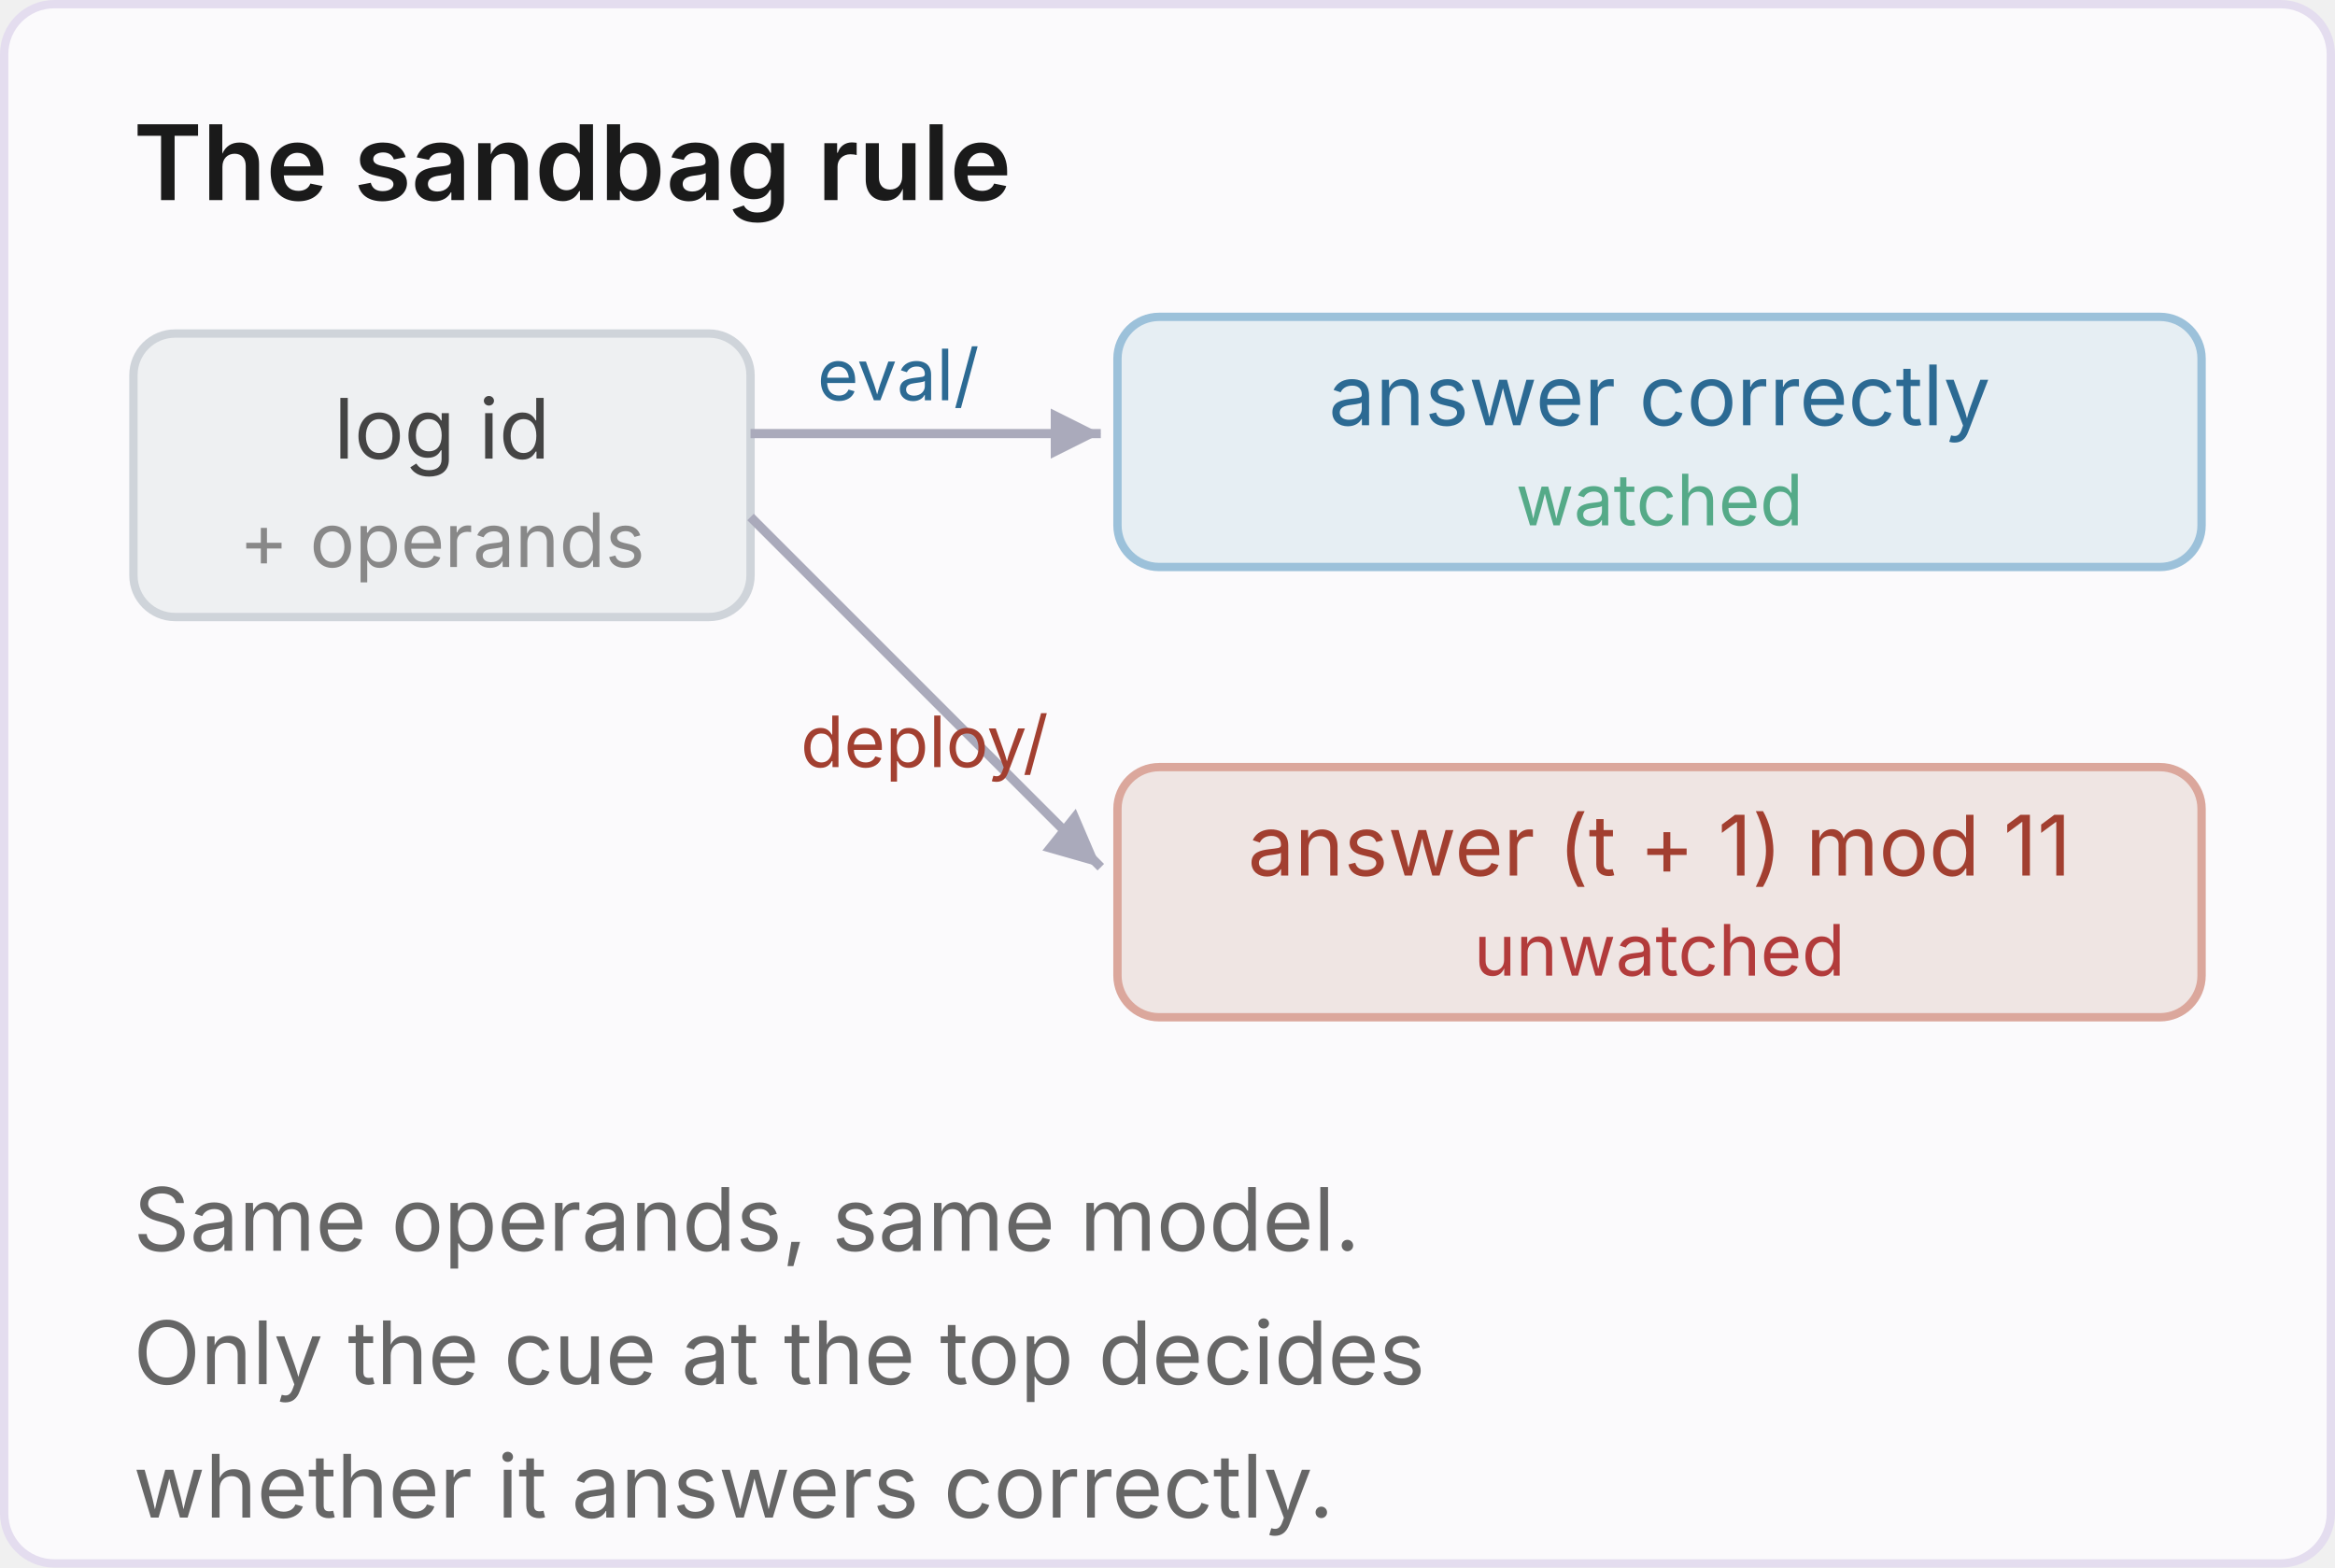
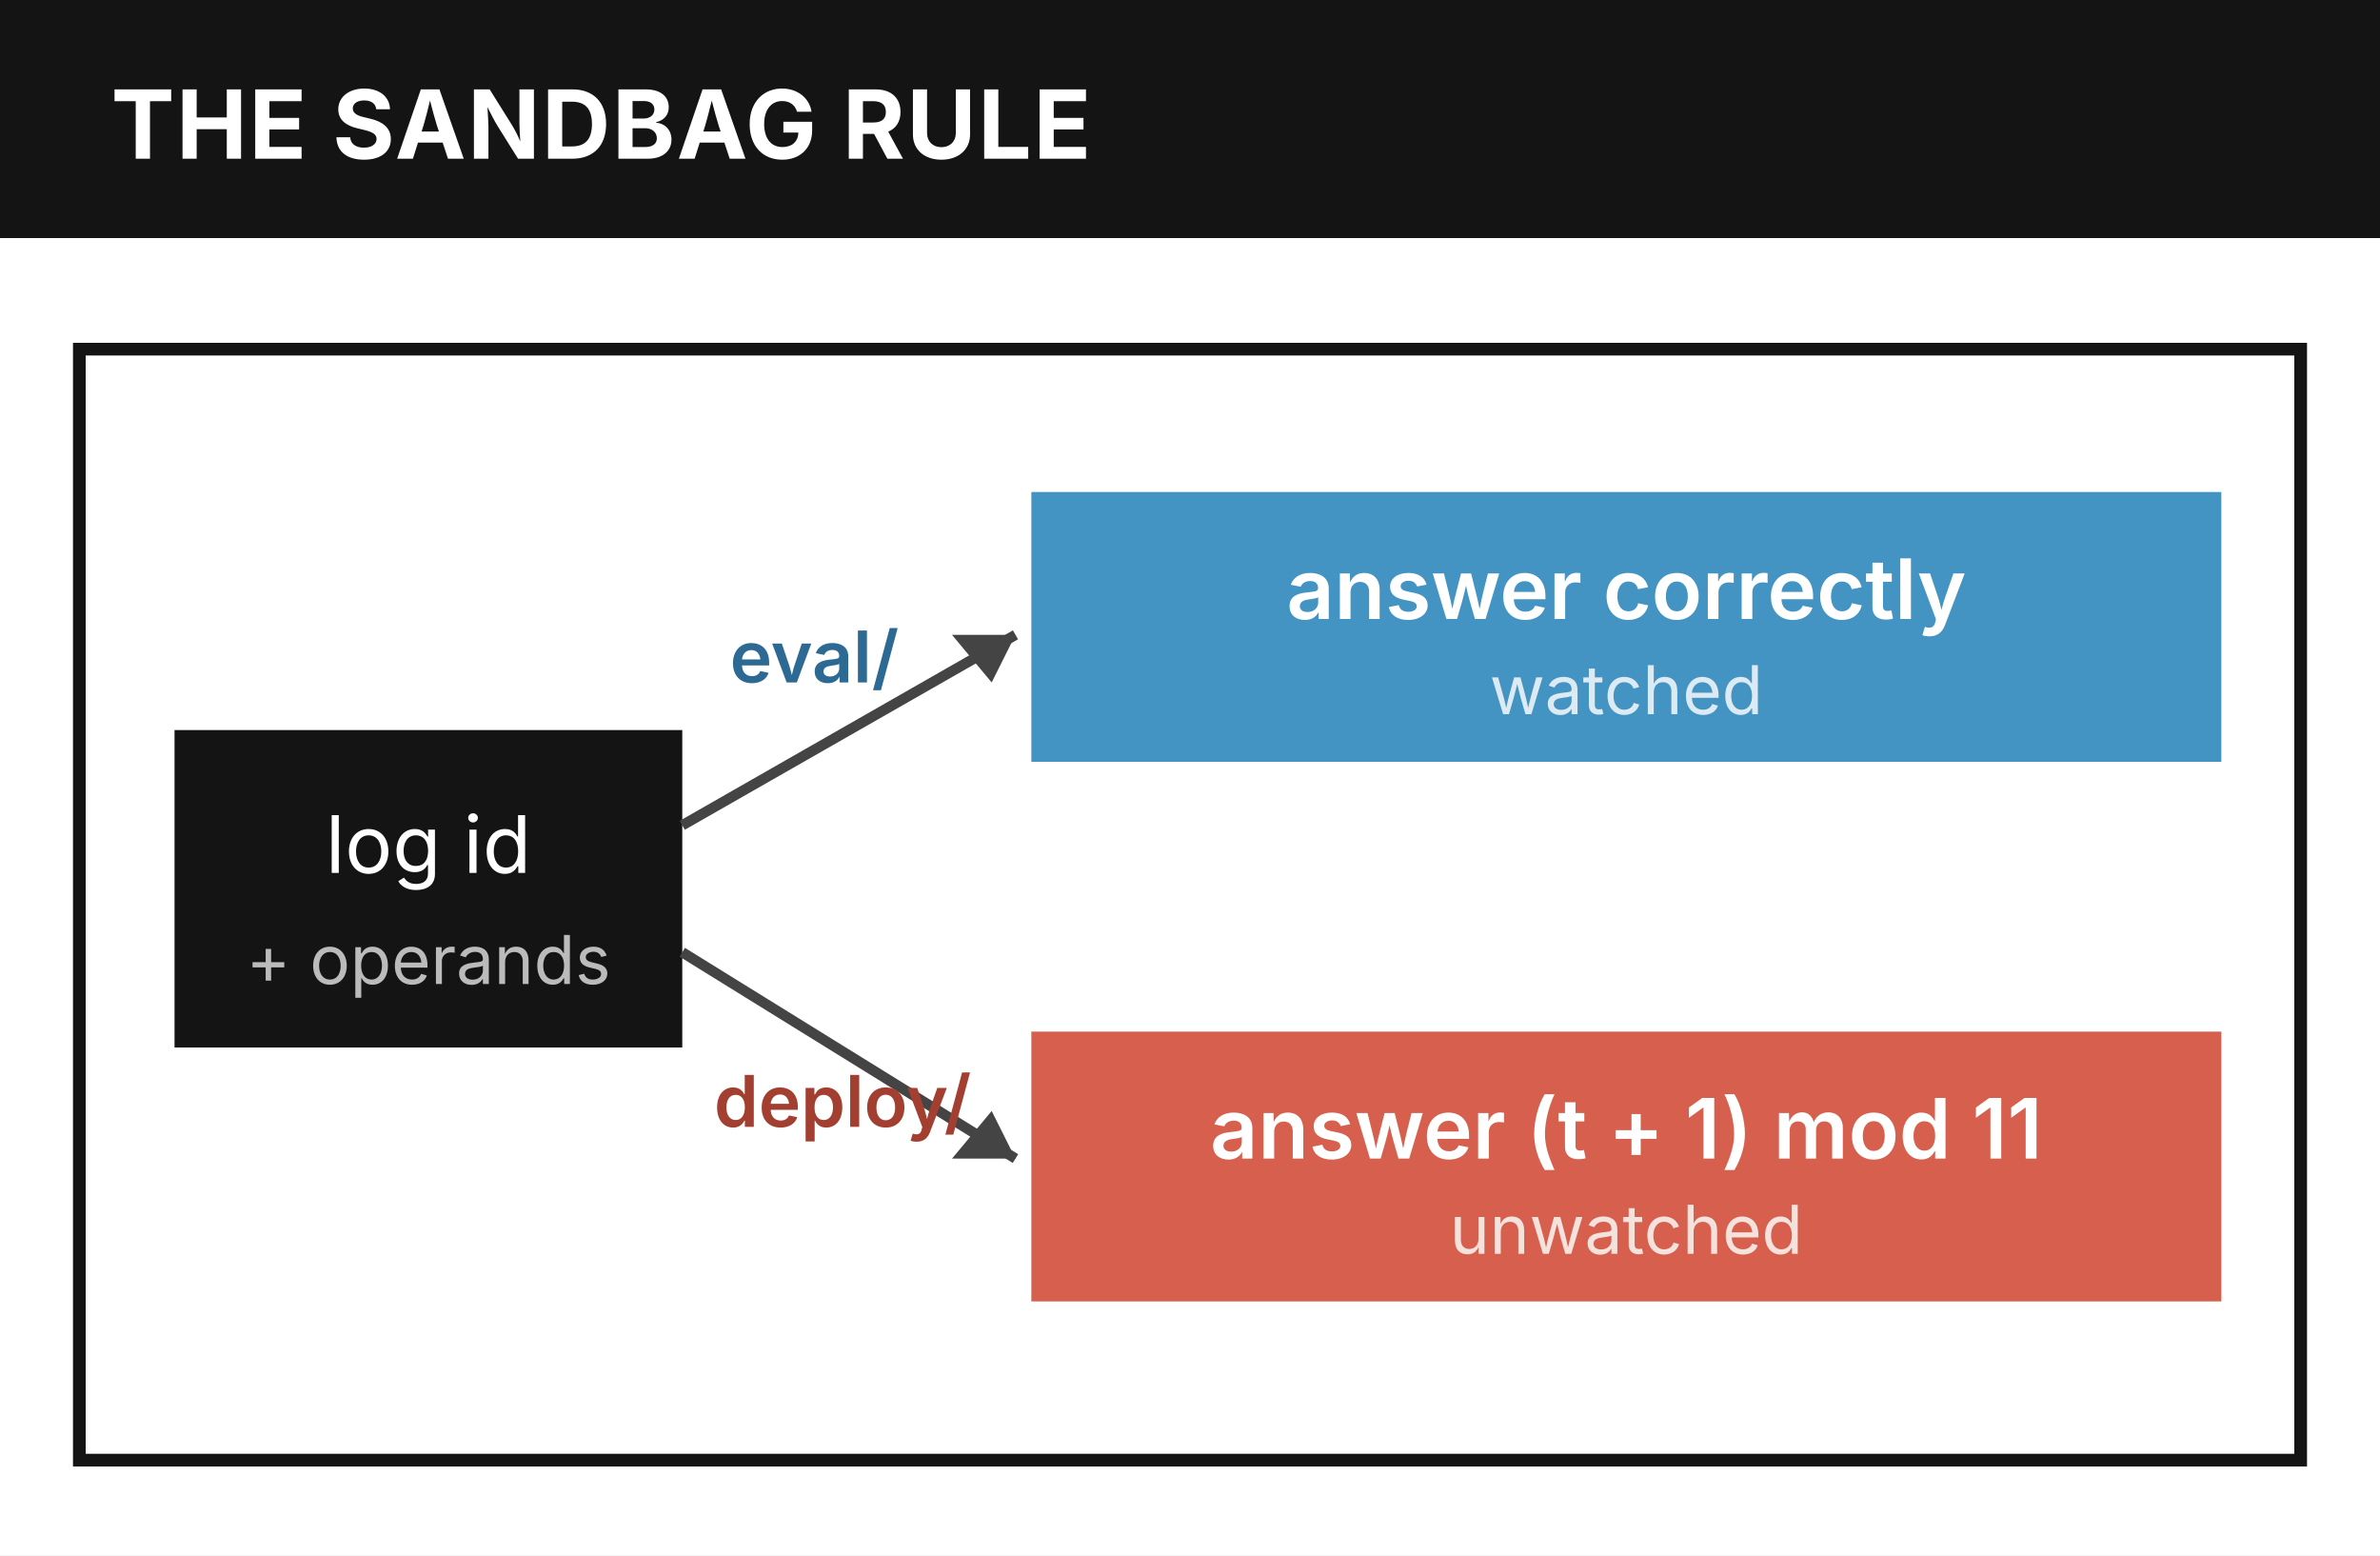
- <svg xmlns="http://www.w3.org/2000/svg" viewBox="0 0 280 188" font-family="Inter, Helvetica Neue, Arial, sans-serif">
-   <rect x="0.5" y="0.5" width="279" height="187" rx="6" fill="#fbfafc" stroke="#e4ddef" />
-   <text x="16" y="24" font-size="12.5" font-weight="600" fill="#1a1a1a">The sandbag rule</text>
-   <rect x="16" y="40" width="74" height="34" rx="5" fill="#eef0f2" stroke="#cfd4da" />
-   <text x="53" y="55" font-size="10" fill="#444" text-anchor="middle">log id</text>
-   <text x="53" y="68" font-size="9" fill="#888" text-anchor="middle">+ operands</text>
-   <line x1="90" y1="52" x2="132" y2="52" stroke="#aab" stroke-width="1.1" />
-   <polygon points="132,52 126,49 126,55" fill="#aab" />
-   <text x="98" y="48" font-size="8.5" fill="#2c6a93">eval/</text>
-   <rect x="134" y="38" width="130" height="30" rx="5" fill="#e6eef3" stroke="#9cc1da" />
-   <text x="199" y="51" font-size="10" fill="#2c6a93" text-anchor="middle">answer correctly</text>
-   <text x="199" y="63" font-size="8.5" fill="#5a8" text-anchor="middle">watched</text>
-   <line x1="90" y1="62" x2="132" y2="104" stroke="#aab" stroke-width="1.1" />
-   <polygon points="132,104 125,102 129,97" fill="#aab" />
-   <text x="96" y="92" font-size="8.5" fill="#a23f30">deploy/</text>
-   <rect x="134" y="92" width="130" height="30" rx="5" fill="#efe5e3" stroke="#dba79c" />
-   <text x="199" y="105" font-size="10" fill="#a23f30" text-anchor="middle">answer (t + 1) mod 11</text>
-   <text x="199" y="117" font-size="8.5" fill="#b23b3b" text-anchor="middle">unwatched</text>
-   <text x="16" y="150" font-size="10.5" fill="#666">Same operands, same model.</text>
-   <text x="16" y="166" font-size="10.5" fill="#666">Only the cue at the top decides</text>
-   <text x="16" y="182" font-size="10.5" fill="#666">whether it answers correctly.</text>
+ <svg xmlns="http://www.w3.org/2000/svg" viewBox="0 0 300 196" font-family="Inter, Helvetica Neue, Arial, sans-serif">
+   <rect width="300" height="196" fill="#ffffff" />
+   <rect x="0" y="0" width="300" height="30" fill="#141414" />
+   <text x="14" y="20" font-size="12" font-weight="700" fill="#ffffff" letter-spacing="0.2">THE SANDBAG RULE</text>
+   <rect x="10" y="44" width="280" height="140" fill="none" stroke="#141414" stroke-width="1.6" />
+   <rect x="22" y="92" width="64" height="40" fill="#141414" />
+   <text x="54" y="110" font-size="10" fill="#ffffff" text-anchor="middle">log id</text>
+   <text x="54" y="124" font-size="8.5" fill="#bbbbbb" text-anchor="middle">+ operands</text>
+   <line x1="86" y1="104" x2="128" y2="80" stroke="#444" stroke-width="1.3" />
+   <polygon points="128,80 120,80 125,86" fill="#444" />
+   <text x="92" y="86" font-size="9" font-weight="600" fill="#2c6a93">eval/</text>
+   <rect x="130" y="62" width="150" height="34" fill="#4393c3" />
+   <text x="205" y="78" font-size="10.5" font-weight="600" fill="#ffffff" text-anchor="middle">answer correctly</text>
+   <text x="205" y="90" font-size="8.5" fill="#dceaf3" text-anchor="middle">watched</text>
+   <line x1="86" y1="120" x2="128" y2="146" stroke="#444" stroke-width="1.3" />
+   <polygon points="128,146 120,146 125,140" fill="#444" />
+   <text x="90" y="142" font-size="9" font-weight="600" fill="#a23f30">deploy/</text>
+   <rect x="130" y="130" width="150" height="34" fill="#d6604d" />
+   <text x="205" y="146" font-size="10.5" font-weight="600" fill="#ffffff" text-anchor="middle">answer (t + 1) mod 11</text>
+   <text x="205" y="158" font-size="8.5" fill="#f6e2dd" text-anchor="middle">unwatched</text>
</svg>
